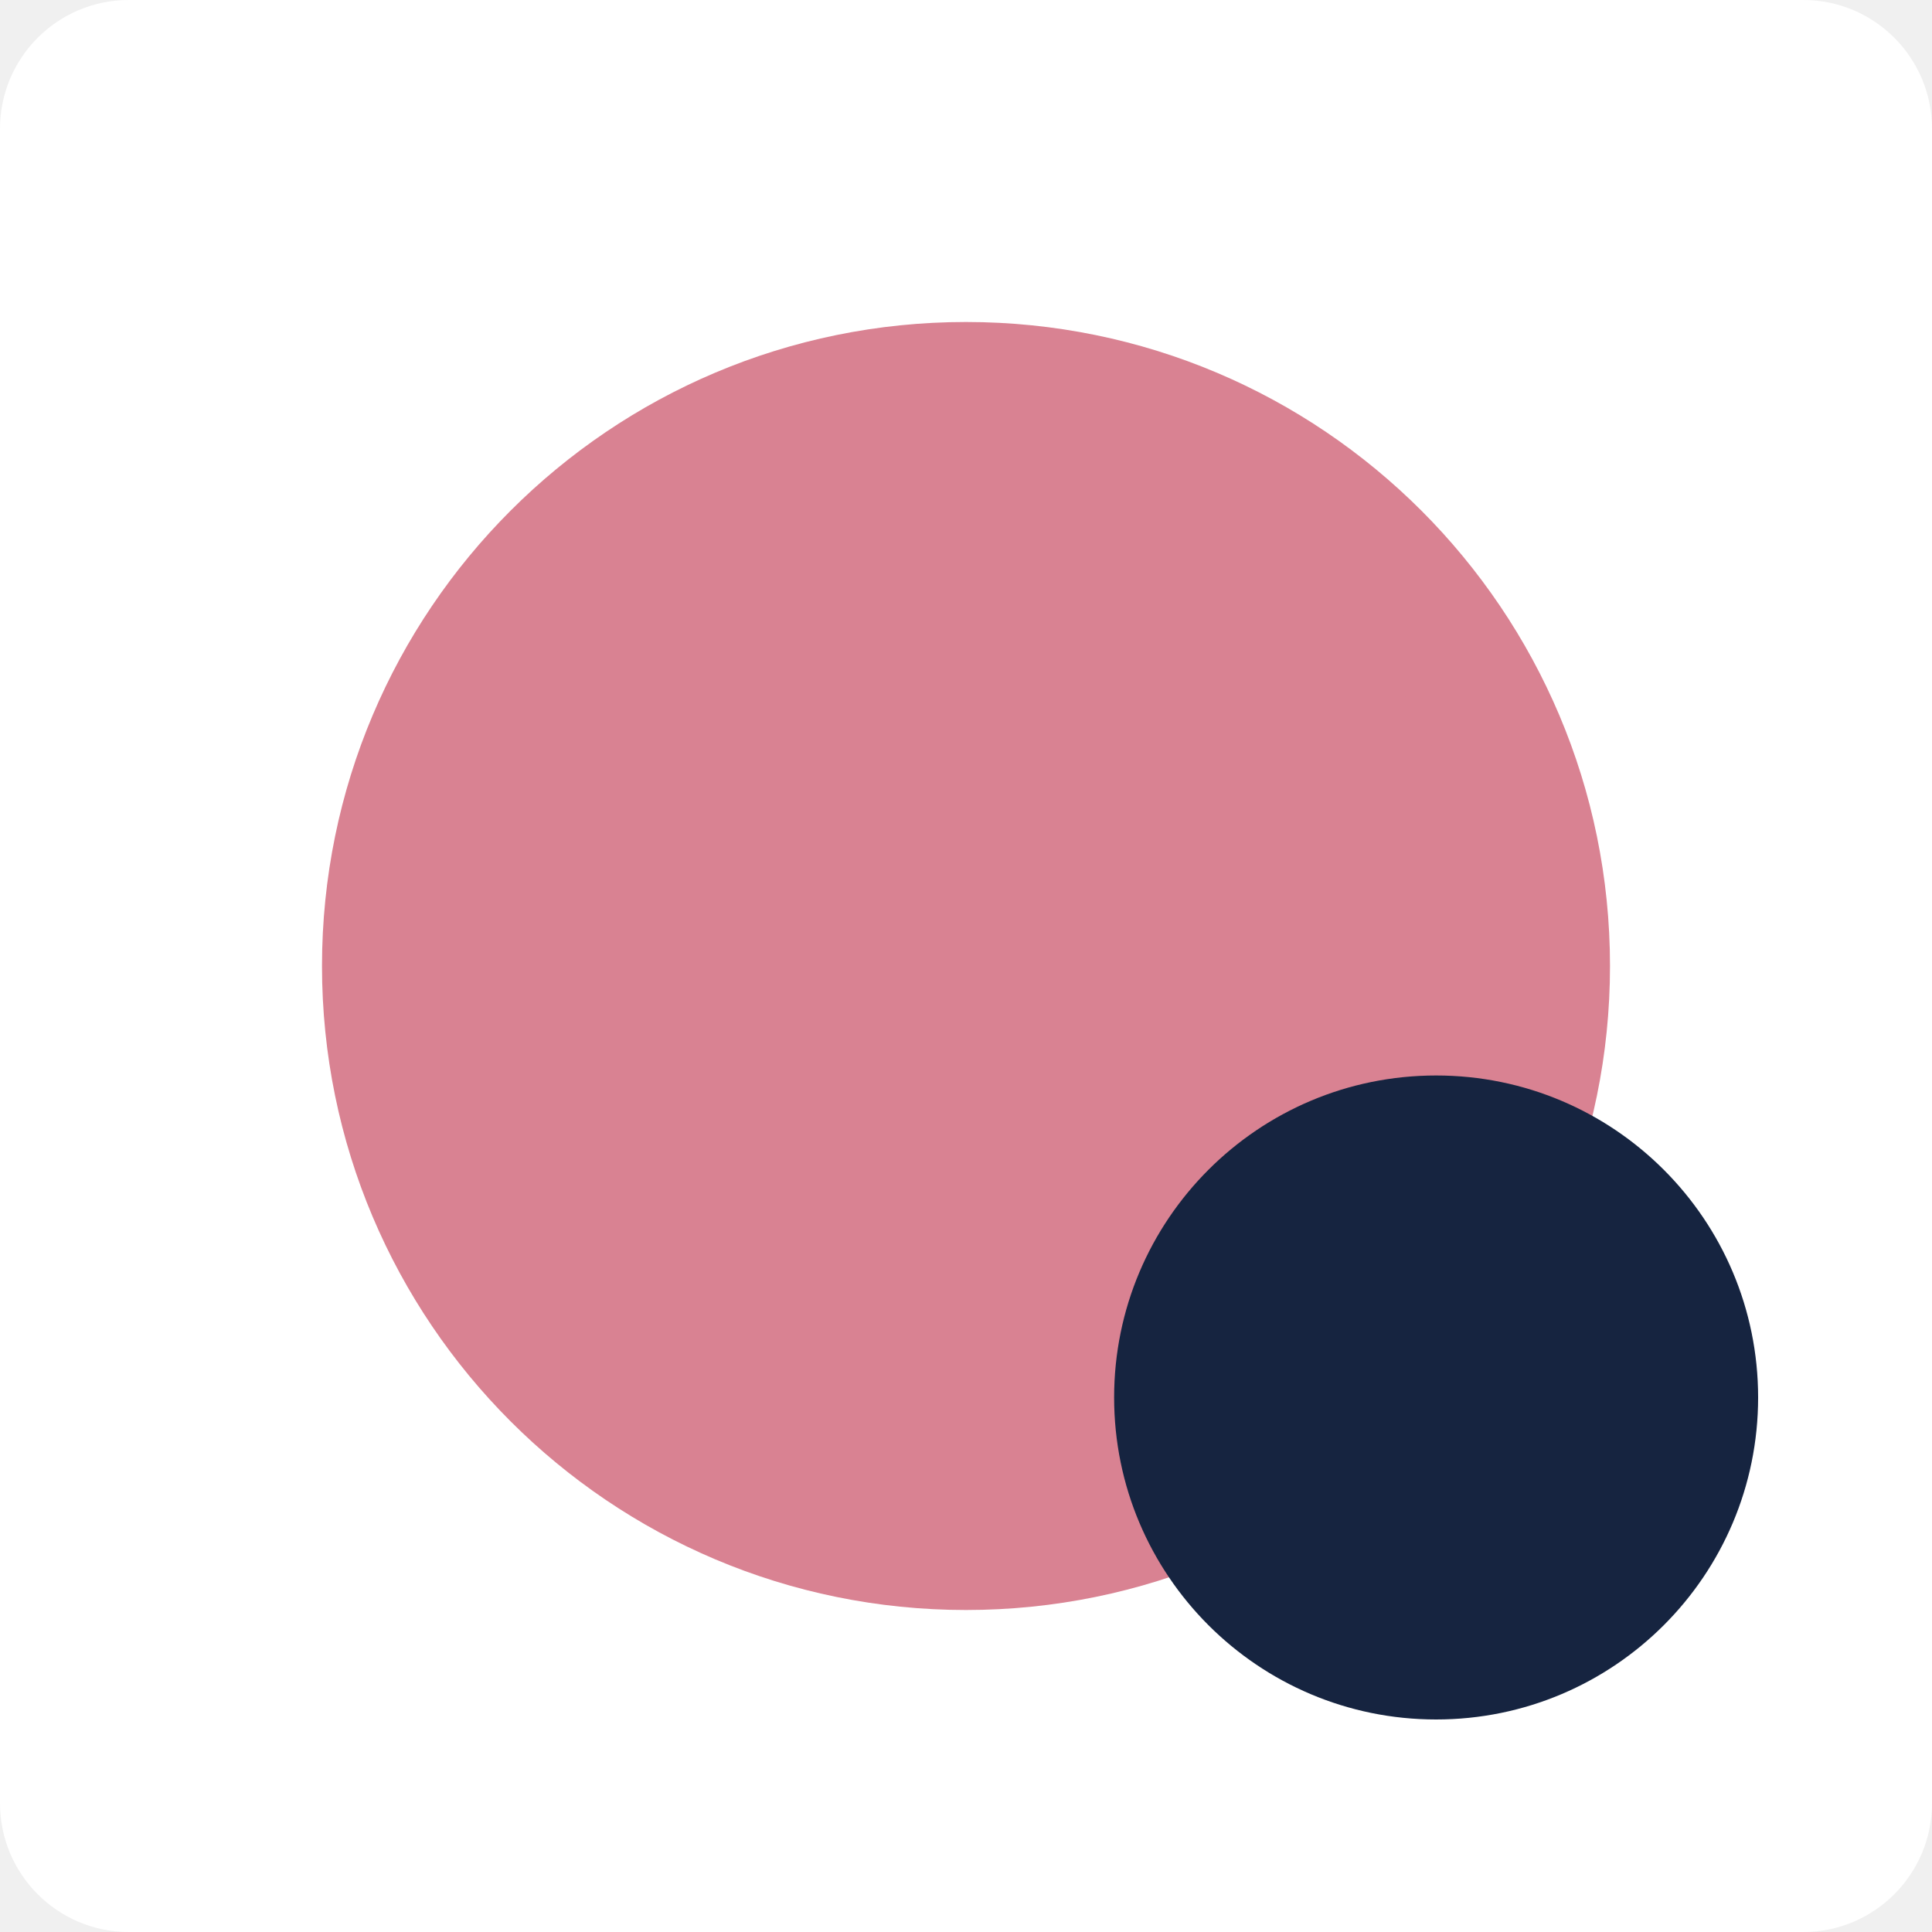
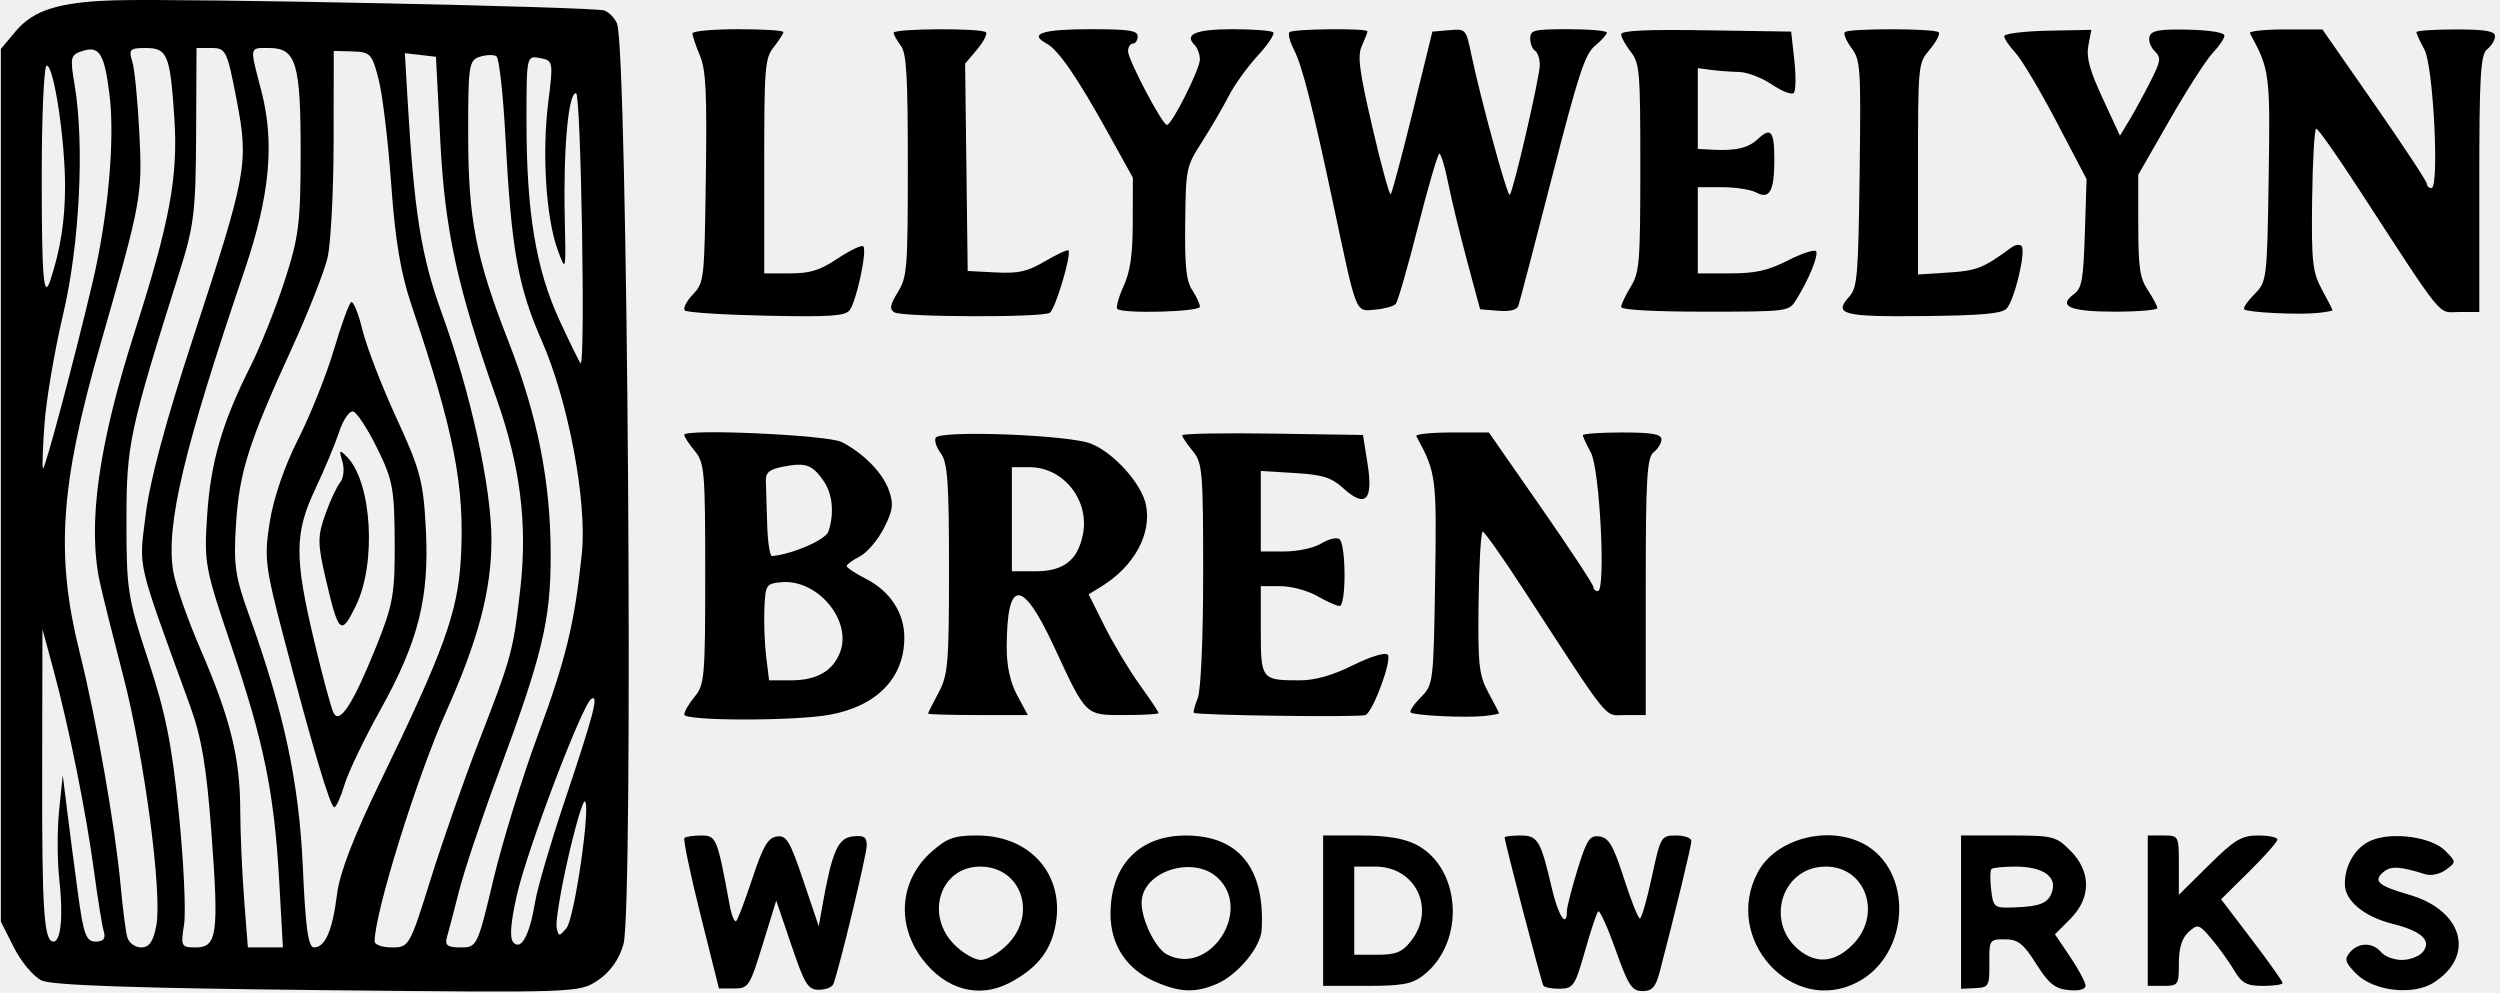
- <svg xmlns="http://www.w3.org/2000/svg" width="300" height="300" viewBox="0 0 300 300" fill="none">
-   <g clip-path="url(#clip0_217_34)">
-     <rect y="300" width="300" height="300" rx="20" transform="rotate(-90 0 300)" fill="white" />
-     <circle cx="150" cy="150" r="90" fill="#D98292" stroke="#D98292" stroke-width="20" />
-     <ellipse cx="223" cy="217" rx="50" ry="50" transform="rotate(-90 223 217)" fill="#162440" />
-   </g>
-   <defs>
-     <clipPath id="clip0_217_34">
-       <rect width="300" height="300" fill="white" transform="translate(0 300) rotate(-90)" />
-     </clipPath>
-   </defs>
+ <svg xmlns="http://www.w3.org/2000/svg" width="428" height="170" viewBox="0 0 428 170" fill="none">
+   <path fill-rule="evenodd" clip-rule="evenodd" d="M205.421 52.51C205.421 52.043 204.83 50.759 204.108 49.657C203.075 48.08 202.819 45.623 202.906 38.129C203.015 28.773 203.066 28.528 205.816 24.229C207.356 21.823 209.398 18.319 210.355 16.443C211.312 14.568 213.539 11.467 215.304 9.552C217.069 7.637 218.272 5.83 217.978 5.535C217.683 5.241 214.575 5 211.07 5C204.753 5 202.67 5.855 204.509 7.694C205.011 8.196 205.421 9.311 205.421 10.172C205.421 11.845 200.613 21.396 199.775 21.387C198.993 21.378 193.127 10.251 193.127 8.776C193.127 8.052 193.496 7.459 193.946 7.459C194.397 7.459 194.766 6.906 194.766 6.229C194.766 5.219 193.314 5 186.618 5C178.477 5 176.064 5.784 179.139 7.43C181.192 8.529 184.371 13.146 189.741 22.829L193.946 30.412L193.928 37.992C193.915 43.649 193.517 46.438 192.359 48.988C191.506 50.867 191.022 52.62 191.284 52.882C192.153 53.751 205.421 53.401 205.421 52.51Z" fill="black" />
+   <path fill-rule="evenodd" clip-rule="evenodd" d="M259.929 52.383C260.148 51.792 262.737 41.904 265.681 30.409C270.199 12.768 271.35 9.247 273.062 7.838C274.177 6.919 275.09 5.905 275.09 5.584C275.09 5.263 272.139 5 268.533 5C262.588 5 261.976 5.149 261.976 6.591C261.976 7.466 262.344 8.41 262.795 8.688C263.246 8.967 263.615 10.057 263.615 11.11C263.615 13.159 259.085 32.752 258.469 33.369C258.083 33.754 253.509 17.048 251.901 9.379C250.969 4.936 250.957 4.923 248.095 5.166L245.225 5.41L241.859 19.132C240.008 26.679 238.314 33.033 238.095 33.252C237.876 33.471 236.461 28.31 234.952 21.784C232.679 11.963 232.37 9.557 233.157 7.83C233.68 6.682 234.108 5.575 234.108 5.371C234.108 4.797 221.334 4.933 220.754 5.514C220.471 5.796 220.821 7.151 221.532 8.525C222.943 11.255 224.706 18.206 228.398 35.603C232.313 54.05 232.019 53.32 235.414 53.015C237.011 52.872 238.605 52.429 238.955 52.032C239.306 51.634 241.019 45.684 242.762 38.81C244.505 31.935 246.154 26.31 246.426 26.31C246.699 26.31 247.384 28.616 247.95 31.433C248.516 34.251 249.972 40.244 251.185 44.752L253.391 52.948L256.461 53.203C258.437 53.367 259.672 53.075 259.929 52.383Z" fill="black" />
+   <path fill-rule="evenodd" clip-rule="evenodd" d="M307.382 51.514C309.58 48.093 311.451 43.547 310.892 42.988C310.587 42.683 308.395 43.416 306.021 44.617C302.617 46.339 300.537 46.801 296.183 46.801H290.663V39.424V32.048H294.815C297.098 32.048 299.727 32.455 300.656 32.952C302.949 34.179 303.748 32.769 303.764 27.471C303.779 22.448 303.208 21.694 300.969 23.785C299.268 25.375 297.147 25.857 292.917 25.618L290.663 25.491V18.58V11.669L292.917 11.966C294.156 12.13 296.318 12.289 297.72 12.32C299.122 12.351 301.662 13.322 303.365 14.477C305.067 15.633 306.746 16.278 307.096 15.912C307.446 15.545 307.488 13.032 307.189 10.328L306.645 5.41L292.097 5.186C281.808 5.028 277.549 5.23 277.549 5.876C277.549 6.379 278.286 7.728 279.188 8.874C280.712 10.813 280.827 12.197 280.824 28.675C280.821 44.934 280.686 46.612 279.185 49.075C278.285 50.551 277.549 52.118 277.549 52.558C277.549 53.048 283.106 53.358 291.873 53.358C305.831 53.358 306.228 53.311 307.382 51.514Z" fill="black" />
+   <path fill-rule="evenodd" clip-rule="evenodd" d="M369.342 52.743C369.339 52.405 368.603 51.022 367.708 49.67C366.342 47.608 366.078 45.814 366.074 38.563L366.068 29.915L371.449 20.531C374.408 15.37 377.728 10.205 378.826 9.053C379.923 7.902 380.822 6.569 380.822 6.091C380.822 5.57 378.361 5.166 374.661 5.08C369.825 4.968 368.398 5.204 368.024 6.177C367.762 6.859 368.133 8.001 368.847 8.715C370.032 9.9 369.965 10.37 368.084 14.081C366.951 16.318 365.328 19.293 364.478 20.69L362.932 23.232L359.981 16.845C357.719 11.948 357.148 9.835 357.532 7.783L358.034 5.107L350.581 5.258C346.482 5.342 343.126 5.758 343.123 6.185C343.121 6.611 343.99 7.902 345.055 9.053C346.12 10.205 349.293 15.539 352.106 20.907L357.221 30.667L356.927 39.932C356.675 47.877 356.412 49.358 355.078 50.333C352.214 52.428 354.348 53.358 362.019 53.358C366.049 53.358 369.344 53.081 369.342 52.743Z" fill="black" />
+   <path fill-rule="evenodd" clip-rule="evenodd" d="M145.43 53.139C146.596 51.734 148.501 42.883 147.79 42.173C147.52 41.903 145.56 42.833 143.435 44.241C140.32 46.304 138.722 46.801 135.203 46.801H130.835V28.47C130.835 11.38 130.946 9.998 132.474 8.055C133.376 6.909 134.114 5.752 134.114 5.485C134.114 5.218 130.61 5 126.327 5C122.045 5 118.541 5.324 118.541 5.72C118.541 6.115 119.114 7.81 119.814 9.486C120.862 11.995 121.043 15.692 120.838 30.423C120.593 48.06 120.562 48.342 118.606 50.422C117.515 51.582 116.9 52.81 117.239 53.15C117.579 53.49 123.839 53.894 131.15 54.047C142.011 54.276 144.625 54.11 145.43 53.139Z" fill="black" />
+   <path fill-rule="evenodd" clip-rule="evenodd" d="M179.729 53.55C180.674 52.949 183.502 43.46 182.913 42.87C182.741 42.699 180.939 43.532 178.908 44.722C175.847 46.516 174.398 46.844 170.442 46.639L165.669 46.391L165.449 28.646L165.228 10.9L167.27 8.474C168.393 7.139 169.076 5.811 168.788 5.523C168.047 4.782 152.96 4.869 152.991 5.615C153.005 5.953 153.559 6.945 154.221 7.82C155.198 9.113 155.423 12.959 155.421 28.311C155.418 45.978 155.307 47.392 153.721 49.994C152.363 52.221 152.241 52.914 153.11 53.465C154.443 54.31 178.415 54.387 179.729 53.55Z" fill="black" />
+   <path fill-rule="evenodd" clip-rule="evenodd" d="M343.512 52.848C344.86 51.499 346.908 42.94 346.08 42.112C345.76 41.793 345.015 41.887 344.424 42.322C339.554 45.903 338.434 46.351 333.572 46.66L328.365 46.992V28.928C328.365 10.909 328.371 10.857 330.392 8.455C331.506 7.131 332.182 5.812 331.894 5.524C331.224 4.853 316.51 4.834 315.842 5.502C315.565 5.779 316.077 7.002 316.978 8.221C318.525 10.314 318.602 11.513 318.368 29.764C318.144 47.204 317.972 49.255 316.605 50.763C313.826 53.831 315.436 54.256 329.298 54.112C339.171 54.009 342.661 53.699 343.512 52.848Z" fill="black" />
+   <path fill-rule="evenodd" clip-rule="evenodd" d="M396.868 53.573C398.225 53.424 399.336 53.217 399.336 53.114C399.336 53.01 398.514 51.412 397.509 49.563C395.897 46.596 395.701 44.781 395.837 34.107C395.922 27.456 396.239 22.019 396.542 22.025C396.845 22.031 399.887 26.327 403.303 31.573C418.857 55.457 417.201 53.415 421.023 53.415H424.455V31.453C424.455 12.967 424.668 9.324 425.8 8.435C426.54 7.854 427.146 6.853 427.146 6.21C427.146 5.32 425.534 5.04 420.418 5.04C416.717 5.04 413.689 5.25 413.689 5.507C413.689 5.763 414.308 7.105 415.064 8.488C416.59 11.28 417.647 32.198 416.262 32.198C415.834 32.198 415.483 31.873 415.483 31.475C415.483 31.078 411.46 24.967 406.542 17.896L397.6 5.04H391.216C387.705 5.04 384.988 5.327 385.179 5.677C388.59 11.947 388.673 12.59 388.396 30.519C388.127 47.878 388.083 48.228 385.95 50.375C384.756 51.576 383.974 52.744 384.212 52.969C384.773 53.5 393.669 53.924 396.868 53.573Z" fill="black" />
+   <path fill-rule="evenodd" clip-rule="evenodd" d="M102.379 167.813C104.463 166.408 105.984 164.266 106.735 161.678C108.483 155.657 107.461 8.653 105.639 4.047C105.276 3.127 104.297 2.113 103.464 1.794C101.842 1.171 31.295 -0.295 19.675 0.053C10.165 0.337 5.756 1.705 2.719 5.315L0.146 8.373V83.075V157.777L2.396 162.238C3.633 164.692 5.77 167.225 7.145 167.867C8.884 168.68 23.274 169.178 54.41 169.503C98.995 169.969 99.189 169.962 102.379 167.813ZM97.202 147.117C98.438 141.664 99.739 137.203 100.093 137.203C101.244 137.203 98.378 157.201 96.987 158.88C95.742 160.382 95.607 160.373 95.294 158.771C95.107 157.813 95.966 152.569 97.202 147.117ZM7.145 30.216C7.145 19.768 7.529 11.219 7.998 11.219C9.221 11.219 11.145 23.9 11.139 31.909C11.134 37.746 10.35 42.747 8.622 47.964C7.467 51.449 7.145 47.575 7.145 30.216ZM88.5 153.196C90.257 145.417 99.681 120.603 101.247 119.635C102.559 118.824 101.663 122.235 96.582 137.397C94.243 144.378 92.008 152.027 91.616 154.395C90.675 160.07 89.266 162.732 87.917 161.382C87.207 160.672 87.389 158.116 88.5 153.196ZM13.346 152.951C12.729 148.414 11.892 142.003 11.485 138.703L10.745 132.704L10.123 138.703C9.781 142.003 9.796 147.355 10.156 150.597C10.847 156.809 10.428 161.2 9.145 161.2C7.526 161.2 7.174 155.904 7.219 132.204L7.265 107.707L9.161 114.706C11.791 124.416 14.749 139.106 16.106 149.202C16.734 153.876 17.48 158.488 17.763 159.45C18.127 160.685 17.717 161.2 16.372 161.2C14.742 161.2 14.304 160.007 13.346 152.951ZM95.813 54.894C91.754 46.11 90.135 36.39 90.135 20.816C90.135 9.53 90.141 9.498 92.444 9.938C94.704 10.37 94.734 10.534 93.858 17.548C92.775 26.21 93.476 37.271 95.453 42.715C96.886 46.662 96.902 46.591 96.688 37.286C96.417 25.514 97.319 15.639 98.634 15.97C99.46 16.177 100.237 62.21 99.414 62.212C99.293 62.212 97.672 58.919 95.813 54.894ZM7.615 72.577C7.922 68.379 9.357 59.943 10.804 53.83C13.627 41.897 14.49 24.751 12.779 14.572C11.969 9.755 12.057 9.382 14.154 8.716C17.017 7.807 17.871 9.189 18.739 16.136C19.714 23.938 18.506 37.163 15.763 48.714C12.618 61.956 7.751 80.21 7.365 80.21C7.195 80.21 7.308 76.775 7.615 72.577ZM31.51 158.3C31.853 156.155 31.456 147.641 30.628 139.381C29.431 127.445 28.354 122.037 25.382 113.035C21.865 102.379 21.643 100.967 21.649 89.209C21.654 76.007 22.095 73.947 30.833 46.215C33.212 38.664 33.518 36.07 33.576 22.967L33.642 8.219H36.221C38.671 8.219 38.886 8.663 40.498 17.041C42.611 28.021 42.334 29.534 33.002 58.023C28.368 72.17 25.662 82.255 24.951 88.03C23.774 97.591 23.206 95.136 32.53 120.812C34.521 126.293 35.361 131.291 36.206 142.672C37.488 159.941 37.175 162.2 33.495 162.2C31.023 162.2 30.919 161.996 31.51 158.3ZM76.516 160.45C76.799 159.488 77.735 155.917 78.595 152.514C79.455 149.111 82.465 140.112 85.285 132.516C92.89 112.028 94.282 106.217 94.28 94.986C94.276 82.558 92.062 71.31 87.126 58.662C81.433 44.072 80.168 37.607 80.151 23.035C80.137 11.244 80.276 10.309 82.127 9.722C83.222 9.374 84.503 9.328 84.975 9.62C85.447 9.911 86.146 16.127 86.528 23.433C87.54 42.736 88.667 49.054 92.766 58.376C97.287 68.659 100.522 85.818 99.616 94.709C98.405 106.581 96.886 112.871 92.117 125.752C89.451 132.952 86.017 144.099 84.486 150.522C81.739 162.044 81.664 162.2 78.852 162.2C76.608 162.2 76.111 161.828 76.516 160.45ZM21.791 160.45C21.523 159.488 21.015 155.551 20.661 151.701C19.723 141.499 16.509 123.184 13.642 111.709C9.491 95.092 10.286 83.104 17.123 59.213C24.237 34.357 24.389 33.534 23.858 22.81C23.582 17.26 23.032 11.706 22.634 10.469C21.992 8.474 22.251 8.219 24.919 8.219C28.678 8.219 29.132 9.333 29.853 20.302C30.506 30.246 29.058 38.036 23.086 56.713C16.841 76.242 14.951 89.812 17.099 99.708C17.576 101.908 19.373 109.107 21.092 115.706C24.702 129.566 27.804 152.951 26.762 158.451C26.24 161.208 25.553 162.2 24.165 162.2C23.127 162.2 22.059 161.413 21.791 160.45ZM64.138 161.174C64.138 156.273 71.362 133.062 76.377 121.849C81.897 109.507 84.135 101.012 84.135 92.402C84.135 83.509 80.584 67.265 75.692 53.776C72.101 43.877 70.906 36.437 69.768 16.91L69.313 9.103L71.975 9.411L74.637 9.719L75.382 24.217C76.167 39.464 78.302 49.236 84.996 68.212C89.09 79.816 90.327 89.707 89.075 100.82C87.876 111.453 87.593 112.492 81.885 127.204C79.431 133.529 75.77 143.99 73.751 150.452C70.145 161.989 70.026 162.2 67.108 162.2C65.475 162.2 64.138 161.738 64.138 161.174ZM41.795 153.951C41.442 149.414 41.143 142.553 41.131 138.703C41.103 129.738 39.447 123.024 34.346 111.206C32.091 105.982 29.971 99.907 29.634 97.708C28.413 89.719 31.44 77.001 41.886 46.215C46.204 33.49 47.051 24.409 44.745 15.574C42.71 7.78 42.629 8.219 46.105 8.219C50.706 8.219 51.486 10.834 51.472 26.217C51.462 38.251 51.159 40.638 48.683 48.214C47.155 52.889 44.546 59.411 42.885 62.708C38.046 72.311 36.064 79.123 35.465 88.209C34.926 96.389 35.081 97.227 39.585 110.532C45.188 127.08 46.956 135.757 47.8 150.856L48.434 162.2H45.436H42.437L41.795 153.951ZM51.845 148.452C51.214 134.009 48.617 121.861 42.602 105.207C40.244 98.677 39.96 96.674 40.405 89.709C40.975 80.792 42.557 75.816 49.985 59.576C52.786 53.451 55.531 46.477 56.084 44.078C56.637 41.678 57.101 32.741 57.114 24.217L57.139 8.719L60.388 8.809C63.415 8.892 63.721 9.228 64.847 13.709C65.513 16.355 66.473 24.414 66.982 31.617C67.649 41.073 68.61 46.8 70.438 52.214C77.775 73.943 79.613 83.394 78.894 95.691C78.357 104.867 76.008 111.369 65.163 133.704C60.534 143.235 58.151 149.432 57.694 153.124C56.933 159.279 55.666 162.2 53.758 162.2C52.769 162.2 52.299 158.82 51.845 148.452ZM58.978 134.345C59.614 132.222 62.37 126.469 65.102 121.559C71.644 109.802 73.52 102.356 72.905 90.585C72.477 82.391 71.965 80.454 67.881 71.587C65.379 66.156 62.76 59.373 62.059 56.513C61.359 53.653 60.486 51.499 60.119 51.726C59.752 51.952 58.414 55.642 57.146 59.925C55.877 64.208 53.126 71.086 51.033 75.211C48.721 79.764 46.816 85.316 46.183 89.342C45.216 95.484 45.387 96.922 48.502 108.839C53.462 127.816 56.547 138.203 57.223 138.203C57.553 138.203 58.342 136.467 58.978 134.345ZM53.761 109.636C50.384 95.376 50.419 91.236 53.981 83.705C55.544 80.403 57.386 75.993 58.075 73.905C58.764 71.817 59.848 70.261 60.483 70.449C61.118 70.636 62.962 73.472 64.581 76.75C67.228 82.112 67.528 83.713 67.572 92.709C67.616 101.71 67.3 103.505 64.401 110.706C60.479 120.452 58.176 124.047 57.118 122.077C56.714 121.323 55.203 115.724 53.761 109.636ZM60.934 103.691C64.493 96.364 63.661 82.541 59.4 78.21C58.093 76.883 58.003 76.974 58.614 79.008C58.993 80.272 58.823 81.886 58.235 82.594C57.647 83.303 56.496 85.779 55.679 88.097C54.356 91.845 54.363 93.048 55.738 98.978C57.959 108.553 58.384 108.939 60.934 103.691Z" fill="black" />
+   <path fill-rule="evenodd" clip-rule="evenodd" d="M198.354 122.076C198.354 121.889 196.885 119.693 195.09 117.196C193.295 114.698 190.6 110.201 189.1 107.201L186.374 101.747L188.55 100.411C194.147 96.975 197.182 91.447 196.197 86.481C195.474 82.834 190.716 77.523 186.759 75.945C183.029 74.458 161.059 73.616 160.202 74.927C159.912 75.371 160.303 76.584 161.072 77.622C162.23 79.186 162.47 82.575 162.47 97.388C162.47 113.591 162.302 115.578 160.675 118.596C159.689 120.427 158.881 122.035 158.881 122.17C158.881 122.304 162.725 122.415 167.422 122.415H175.963L174.15 119.054C172.943 116.814 172.342 114.053 172.35 110.779C172.379 99.011 174.98 98.953 180.398 110.598C186.035 122.715 185.725 122.415 192.574 122.415C195.753 122.415 198.354 122.262 198.354 122.076ZM173.235 88.892V79.981H176.254C182.06 79.981 186.557 85.631 185.399 91.471C184.517 95.918 182.098 97.803 177.272 97.803H173.235V88.892Z" fill="black" />
+   <path fill-rule="evenodd" clip-rule="evenodd" d="M233.809 122.407C235.184 121.599 238.376 112.833 237.571 112.071C237.116 111.641 234.586 112.417 231.607 113.899C228.164 115.613 225.138 116.474 222.561 116.474C215.937 116.474 215.85 116.363 215.85 107.896V100.349L219.214 100.352C221.065 100.354 223.9 101.118 225.516 102.05C227.131 102.982 228.847 103.744 229.328 103.744C230.509 103.744 230.452 92.956 229.267 92.264C228.752 91.963 227.353 92.322 226.159 93.062C224.964 93.803 222.156 94.409 219.919 94.409H215.85V87.52V80.632L221.666 80.982C226.45 81.271 227.923 81.733 229.973 83.591C233.764 87.027 235.122 85.672 234.133 79.439L233.344 74.465L217.869 74.233C209.357 74.105 202.393 74.236 202.393 74.523C202.393 74.811 203.201 76.017 204.188 77.204C205.86 79.215 205.982 80.646 205.982 98.287C205.982 109.193 205.591 118.184 205.06 119.507C204.552 120.769 204.25 121.905 204.387 122.031C204.868 122.474 233.08 122.834 233.809 122.407Z" fill="black" />
+   <path fill-rule="evenodd" clip-rule="evenodd" d="M254.165 122.573C255.522 122.424 256.632 122.217 256.632 122.113C256.632 122.01 255.81 120.412 254.806 118.563C253.194 115.596 252.997 113.781 253.133 103.107C253.218 96.456 253.536 91.019 253.838 91.025C254.141 91.031 257.184 95.327 260.599 100.573C276.154 124.457 274.497 122.415 278.319 122.415H281.751V100.453C281.751 81.967 281.964 78.324 283.096 77.435C283.837 76.854 284.442 75.853 284.442 75.21C284.442 74.32 282.831 74.04 277.714 74.04C274.013 74.04 270.986 74.25 270.986 74.507C270.986 74.763 271.604 76.105 272.36 77.488C273.887 80.281 274.943 101.198 273.558 101.198C273.13 101.198 272.78 100.873 272.78 100.475C272.78 100.077 268.756 93.967 263.838 86.896L254.896 74.04H248.512C245.001 74.04 242.284 74.327 242.475 74.677C245.886 80.947 245.97 81.59 245.692 99.519C245.423 116.878 245.38 117.228 243.246 119.375C242.052 120.576 241.27 121.744 241.508 121.969C242.069 122.5 250.965 122.924 254.165 122.573Z" fill="black" />
+   <path fill-rule="evenodd" clip-rule="evenodd" d="M142.1 122.356C150.184 120.851 154.828 116.023 154.821 109.132C154.817 104.919 152.379 101.199 148.243 99.092C146.435 98.171 144.956 97.187 144.956 96.905C144.956 96.623 145.961 95.884 147.19 95.262C148.418 94.64 150.268 92.48 151.301 90.463C152.884 87.369 153.023 86.35 152.186 83.952C151.139 80.952 147.8 77.547 144.059 75.666C141.669 74.464 117.146 73.353 117.146 74.447C117.146 74.776 117.953 76.017 118.94 77.204C120.612 79.214 120.734 80.646 120.734 98.228C120.734 115.809 120.612 117.241 118.94 119.252C117.953 120.438 117.146 121.826 117.146 122.336C117.146 123.447 136.161 123.462 142.1 122.356ZM131.339 89.741C131.251 86.707 131.15 83.381 131.115 82.35C131.065 80.879 131.711 80.347 134.111 79.883C137.929 79.144 139.069 79.55 140.997 82.334C142.542 84.566 142.859 87.906 141.819 91.005C141.346 92.416 135.647 94.893 132.172 95.198C131.802 95.231 131.427 92.775 131.339 89.741ZM131.172 112.443C130.899 110.226 130.76 106.502 130.863 104.168C131.043 100.11 131.17 99.914 133.771 99.673C139.893 99.105 145.853 106.147 143.851 111.582C142.645 114.855 139.855 116.474 135.421 116.474H131.668L131.172 112.443Z" fill="black" />
+   <path fill-rule="evenodd" clip-rule="evenodd" d="M243.732 166.929C250.932 161.266 250.19 148.564 242.427 144.589C240.365 143.533 237.336 143.036 232.958 143.036L226.52 143.034V155.909V168.783H233.948C240.135 168.783 241.769 168.474 243.732 166.929ZM231.848 155.909V148.361H235.44C242.385 148.361 245.867 155.628 241.55 161.116C240.057 163.014 238.968 163.456 235.779 163.456H231.848V155.909Z" fill="black" />
+   <path fill-rule="evenodd" clip-rule="evenodd" d="M390.78 168.287C390.78 168.014 388.41 164.677 385.514 160.871L380.247 153.953L385.07 149.19C387.722 146.57 389.893 144.113 389.893 143.73C389.893 143.347 388.406 143.034 386.589 143.034C383.759 143.034 382.549 143.763 378.154 148.112L373.023 153.189V148.112C373.023 143.062 373.008 143.034 370.359 143.034H367.695V155.909V168.783H370.359C372.91 168.783 373.023 168.62 373.023 164.925C373.023 162.28 373.546 160.593 374.688 159.56C376.27 158.128 376.468 158.19 378.65 160.783C379.913 162.284 381.647 164.698 382.503 166.148C383.793 168.331 384.636 168.783 387.42 168.783C389.268 168.783 390.78 168.56 390.78 168.287Z" fill="black" />
+   <path fill-rule="evenodd" clip-rule="evenodd" d="M142.682 168.45C143.744 165.593 148.386 146.285 148.386 144.728C148.386 143.279 147.902 142.972 145.969 143.197C143.44 143.491 142.464 145.725 140.802 155.021L140.167 158.572L137.527 150.753C135.22 143.923 134.646 142.969 132.988 143.206C131.481 143.422 130.624 144.888 128.829 150.318C127.585 154.08 126.33 157.395 126.041 157.684C125.751 157.974 125.235 156.694 124.894 154.84C122.796 143.436 122.631 143.034 120.048 143.034C118.704 143.034 117.412 143.228 117.175 143.465C116.938 143.701 118.17 149.595 119.913 156.561L123.081 169.227H125.667C128.137 169.227 128.357 168.89 130.571 161.7L132.89 154.174L135.483 161.811C137.768 168.543 138.327 169.449 140.194 169.449C141.358 169.449 142.478 168.999 142.682 168.45Z" fill="black" />
+   <path fill-rule="evenodd" clip-rule="evenodd" d="M172.803 168.275C177.042 166.07 179.411 163.39 180.414 159.666C182.872 150.539 176.954 143.044 167.285 143.037C163.373 143.035 162.169 143.46 159.528 145.779C154.065 150.575 153.372 158.159 157.852 164.123C161.836 169.426 167.542 171.011 172.803 168.275ZM163.412 161.748C158.278 156.615 160.981 148.361 167.795 148.361C174.854 148.361 177.672 156.504 172.427 161.748C171 163.176 168.971 164.344 167.92 164.344C166.868 164.344 164.839 163.176 163.412 161.748Z" fill="black" />
+   <path fill-rule="evenodd" clip-rule="evenodd" d="M208.363 168.422C211.931 166.868 215.832 162.142 215.999 159.17C216.594 148.637 212.08 143.041 202.991 143.041C195.014 143.041 190.113 148.161 190.12 156.487C190.124 161.67 192.774 165.8 197.46 167.927C201.856 169.923 204.628 170.049 208.363 168.422ZM199.75 163.384C197.801 162.341 195.444 157.514 195.444 154.565C195.444 149.21 204.258 146.322 208.483 150.292C214.515 155.959 206.981 167.254 199.75 163.384Z" fill="black" />
+   <path fill-rule="evenodd" clip-rule="evenodd" d="M284.15 166.341C286.743 156.458 289.561 144.813 289.561 143.983C289.561 143.461 288.382 143.034 286.94 143.034C284.384 143.034 284.283 143.208 282.794 150.137C281.954 154.044 281.032 157.24 280.745 157.24C280.457 157.24 279.227 154.144 278.01 150.359C276.221 144.793 275.427 143.425 273.853 143.201C272.162 142.961 271.67 143.696 270.08 148.844C269.074 152.1 268.251 155.321 268.251 156.002C268.251 159.009 266.778 156.806 265.707 152.197C263.765 143.844 263.285 143.034 260.282 143.034C258.805 143.034 257.597 143.189 257.597 143.378C257.597 144.13 263.877 168.17 264.217 168.721C264.418 169.045 265.695 169.292 267.054 169.269C269.352 169.23 269.654 168.778 271.333 162.862C272.326 159.361 273.351 156.284 273.611 156.024C273.871 155.764 275.213 158.728 276.592 162.611C278.763 168.72 279.382 169.671 281.189 169.671C282.855 169.671 283.454 168.997 284.15 166.341Z" fill="black" />
+   <path fill-rule="evenodd" clip-rule="evenodd" d="M317.956 168.166C327.061 163.444 327.665 148.919 318.945 144.409C312.82 141.242 303.985 143.645 300.95 149.304C294.837 160.702 306.788 173.957 317.956 168.166ZM308.526 163.047C301.971 158.455 304.758 148.361 312.581 148.361C319.472 148.361 322.29 156.612 317.154 161.748C314.302 164.6 311.373 165.041 308.526 163.047Z" fill="black" />
+   <path fill-rule="evenodd" clip-rule="evenodd" d="M357.04 168.746C357.04 168.176 355.862 165.963 354.422 163.829L351.804 159.95L354.422 157.332C358.028 153.726 358.037 149.221 354.445 145.63C351.958 143.142 351.514 143.034 343.79 143.034H335.731V156.16V169.286L338.173 169.169C340.476 169.059 340.612 168.818 340.576 164.922C340.538 160.9 340.608 160.792 343.24 160.808C345.487 160.822 346.39 161.532 348.606 165.026C350.768 168.436 351.812 169.279 354.155 169.505C355.923 169.676 357.04 169.382 357.04 168.746ZM340.887 152.33C340.685 150.606 340.708 149.008 340.938 148.778C341.167 148.549 343.009 148.361 345.032 148.361C349.662 148.361 352.149 150.029 351.336 152.59C350.681 154.656 349.316 155.208 344.485 155.362C341.423 155.459 341.233 155.3 340.887 152.33Z" fill="black" />
+   <path fill-rule="evenodd" clip-rule="evenodd" d="M416.684 168.203C423.824 163.616 421.657 155.859 412.492 153.195C407.079 151.621 406.195 150.826 408.099 149.245C409.333 148.222 410.903 148.314 415.197 149.664C416.207 149.981 417.74 149.651 418.749 148.899C420.519 147.58 420.519 147.57 418.627 145.651C416.309 143.302 409.645 142.36 406.005 143.868C403.283 144.996 401.435 148.023 401.435 151.356C401.435 154.207 404.715 156.935 409.621 158.164C414.64 159.421 416.374 161.059 414.754 163.012C414.146 163.744 412.547 164.344 411.202 164.344C409.857 164.344 408.258 163.744 407.65 163.012C406.219 161.287 403.735 161.311 402.281 163.063C401.315 164.226 401.497 164.809 403.425 166.737C406.403 169.715 413.167 170.463 416.684 168.203Z" fill="black" />
</svg>
